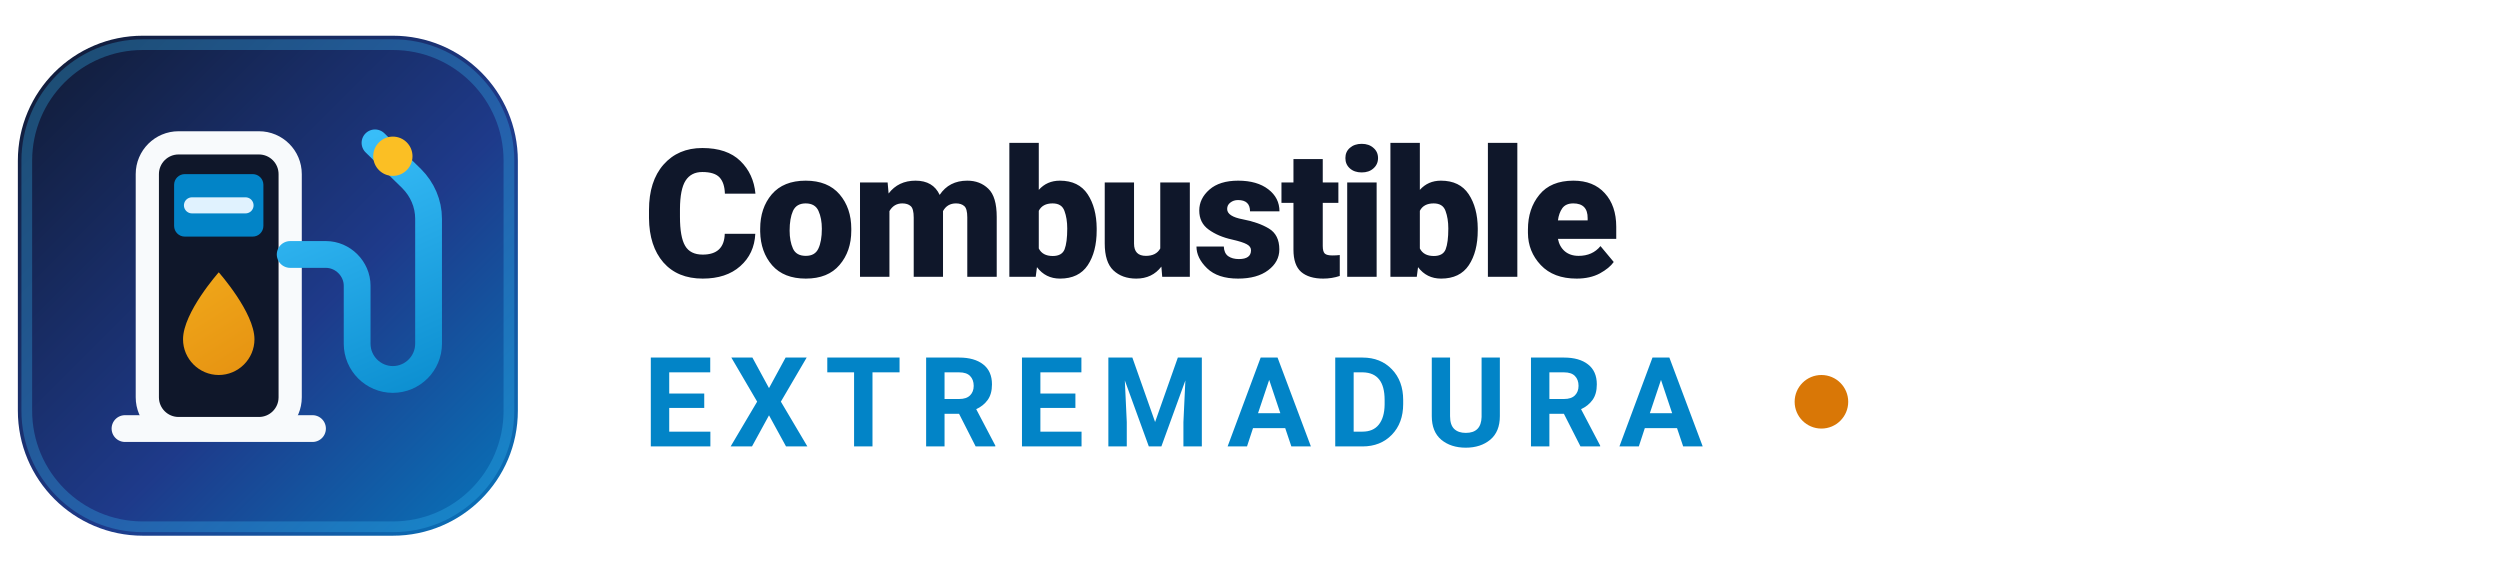
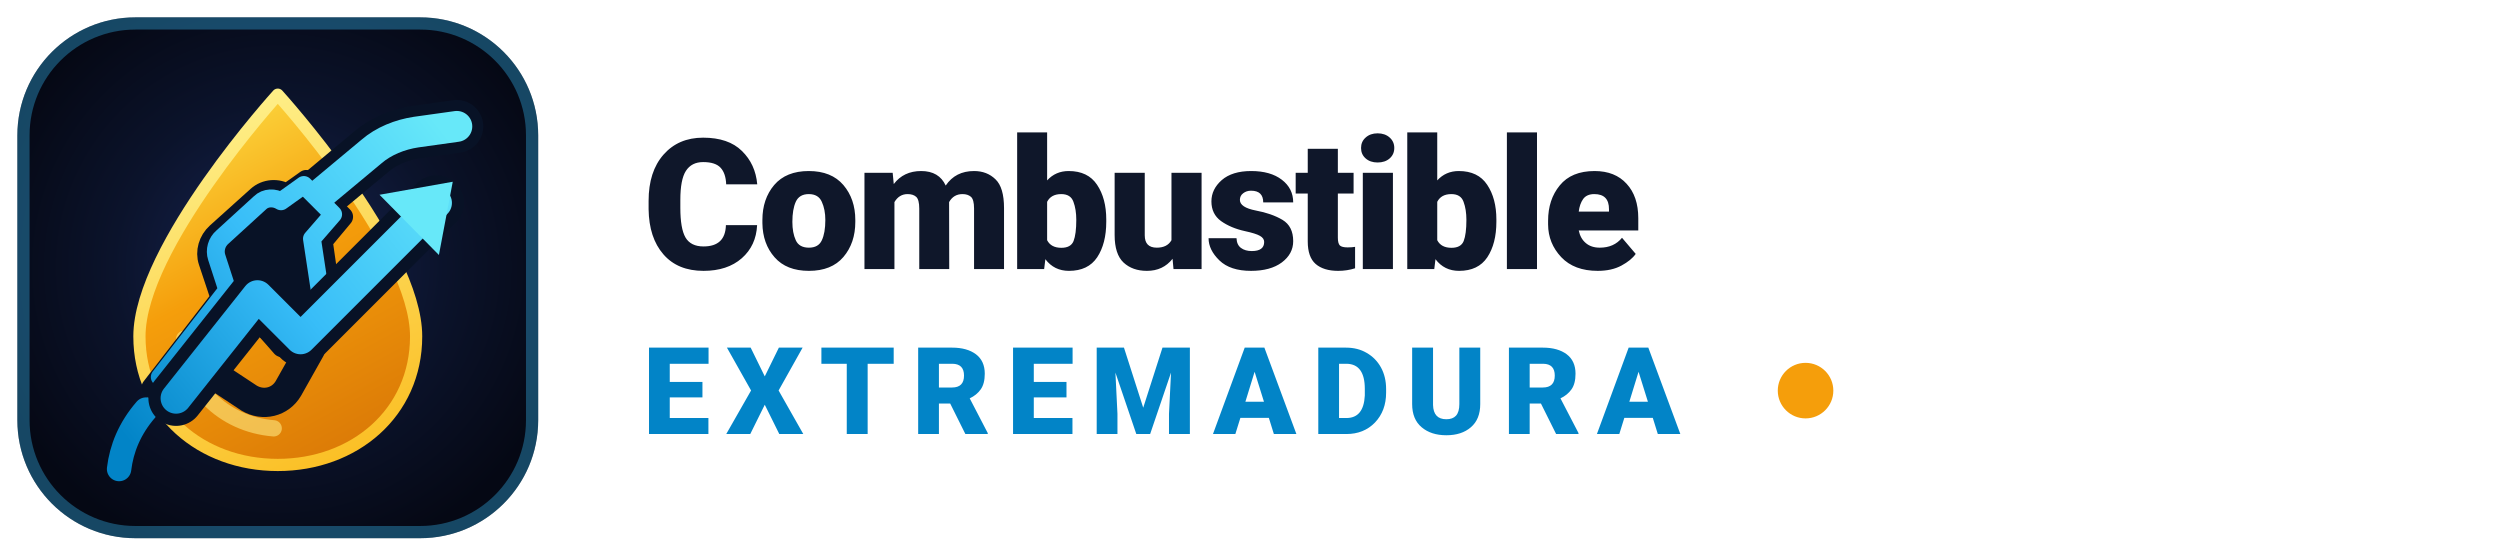
- <svg xmlns="http://www.w3.org/2000/svg" viewBox="0 0 280 64" fill="none" role="img" aria-label="Combustible Extremadura">
+ <svg xmlns="http://www.w3.org/2000/svg" viewBox="0 0 288 64" fill="none" role="img" aria-label="Combustible Extremadura">
  <defs>
-     <linearGradient id="logoBg" x1="0" y1="0" x2="64" y2="64" gradientUnits="userSpaceOnUse">
-       <stop offset="0%" stop-color="#0f172a" />
-       <stop offset="55%" stop-color="#1e3a8a" />
-       <stop offset="100%" stop-color="#0284c7" />
-     </linearGradient>
-     <linearGradient id="logoDrop" x1="20" y1="14" x2="44" y2="52" gradientUnits="userSpaceOnUse">
-       <stop offset="0%" stop-color="#fbbf24" />
+     <radialGradient id="logoBgGlow" cx="50%" cy="48%" r="58%">
+       <stop offset="0%" stop-color="#172554" />
+       <stop offset="55%" stop-color="#0b132b" />
+       <stop offset="100%" stop-color="#050814" />
+     </radialGradient>
+     <linearGradient id="logoAmberDrop" x1="20" y1="10" x2="44" y2="54" gradientUnits="userSpaceOnUse">
+       <stop offset="0%" stop-color="#fde047" />
+       <stop offset="45%" stop-color="#f59e0b" />
      <stop offset="100%" stop-color="#d97706" />
    </linearGradient>
-     <linearGradient id="logoHose" x1="40" y1="16" x2="54" y2="48" gradientUnits="userSpaceOnUse">
-       <stop offset="0%" stop-color="#38bdf8" />
-       <stop offset="100%" stop-color="#0284c7" />
+     <linearGradient id="logoAmberRim" x1="22" y1="12" x2="42" y2="54" gradientUnits="userSpaceOnUse">
+       <stop offset="0%" stop-color="#fef08a" />
+       <stop offset="100%" stop-color="#fbbf24" />
+     </linearGradient>
+     <linearGradient id="logoCyanNeon" x1="12" y1="50" x2="54" y2="16" gradientUnits="userSpaceOnUse">
+       <stop offset="0%" stop-color="#0284c7" />
+       <stop offset="50%" stop-color="#38bdf8" />
+       <stop offset="100%" stop-color="#67e8f9" />
    </linearGradient>
  </defs>
-   <rect x="2" y="4" width="56" height="56" rx="14" fill="url(#logoBg)" />
-   <rect x="3" y="5" width="54" height="54" rx="13" stroke="#38bdf8" stroke-opacity="0.3" stroke-width="1.2" />
-   <path d="M14 48H35" stroke="#f8fafc" stroke-width="3" stroke-linecap="round" />
-   <rect x="16.5" y="16" width="16" height="32" rx="3.5" fill="#0f172a" stroke="#f8fafc" stroke-width="2.6" />
-   <rect x="19.5" y="19.5" width="10" height="7" rx="1.2" fill="#0284c7" />
-   <path d="M21.5 23H27.5" stroke="#e0f2fe" stroke-width="1.8" stroke-linecap="round" />
-   <path d="M24.5 30.5C24.5 30.5 28.5 35 28.5 38C28.5 40.2 26.7 42 24.5 42C22.3 42 20.5 40.2 20.5 38C20.5 35 24.5 30.5 24.5 30.5Z" fill="url(#logoDrop)" />
-   <path d="M32.5 28.5H36.5C38.4 28.5 40 30.1 40 32V38.5C40 40.7 41.8 42.5 44 42.5C46.2 42.5 48 40.7 48 38.5V24.5C48 22.8 47.3 21.2 46.1 20L42 16" stroke="url(#logoHose)" stroke-width="3" stroke-linecap="round" stroke-linejoin="round" />
-   <circle cx="44" cy="17.5" r="2.2" fill="#fbbf24" />
-   <text x="72" y="31" font-family="system-ui, -apple-system, 'Segoe UI', Roboto, sans-serif" font-size="20" font-weight="800" fill="#0f172a" letter-spacing="-0.5">Combustible</text>
-   <text x="72" y="50" font-family="system-ui, -apple-system, 'Segoe UI', Roboto, sans-serif" font-size="14" font-weight="700" fill="#0284c7" letter-spacing="1.8">EXTREMADURA</text>
-   <circle cx="204" cy="45" r="3" fill="#d97706" />
+   <g transform="translate(2, 2) scale(0.9375)">
+     <rect width="64" height="64" rx="14.5" fill="url(#logoBgGlow)" />
+     <rect x="0.75" y="0.75" width="62.5" height="62.5" rx="13.75" stroke="#38bdf8" stroke-opacity="0.35" stroke-width="1.5" />
+     <path d="M32 9.5C32 9.5 49 28.2 49 39.2C49 48.6 41.4 55 32 55C22.6 55 15 48.6 15 39.2C15 28.2 32 9.5 32 9.5Z" fill="url(#logoAmberDrop)" stroke="url(#logoAmberRim)" stroke-width="1.5" stroke-linejoin="round" />
+     <path d="M20.5 39.5C20.5 45.2 25.2 50 31.5 50.5" stroke="#fef08a" stroke-opacity="0.55" stroke-width="2" stroke-linecap="round" />
+     <path d="M16.5 45.5L25 34.5L23.5 30C23.1 28.8 23.5 27.4 24.5 26.5L29.5 22C30.5 21.1 32 21 33.1 21.7L35.5 20L40 24.5L37.5 27.5L38.5 34.5L32.5 40.5L29 36.5L20 48.2Z" fill="#081226" stroke="#081226" stroke-width="2.5" stroke-linejoin="round" />
+     <path d="M23.5 43.5L28.5 46.8C30.2 47.8 32.3 47.3 33.3 45.6L36 40.8" stroke="#081226" stroke-width="3.6" stroke-linecap="round" stroke-linejoin="round" />
+     <path d="M37.5 21.5L43.5 16.5C45 15.2 47 14.4 49 14.1L54 13.4" stroke="#081226" stroke-width="6.5" stroke-linecap="round" />
+     <path d="M37.5 21.5L43.5 16.5C45 15.2 47 14.4 49 14.1L54 13.4" stroke="url(#logoCyanNeon)" stroke-width="3.8" stroke-linecap="round" />
+     <path d="M17.5 44.2L25.8 33.5L24.5 29.5C24.2 28.6 24.5 27.6 25.2 27L29.8 22.8C30.5 22.1 31.6 22.1 32.4 22.6L35.2 20.6L38.8 24.2L36.2 27.2L37.2 33.8" stroke="url(#logoCyanNeon)" stroke-width="2.2" stroke-linecap="round" stroke-linejoin="round" />
+     <path d="M15.8 48.2C13.8 50.5 12.8 53 12.5 55.5" stroke="url(#logoCyanNeon)" stroke-width="3" stroke-linecap="round" />
+     <path d="M19.5 46.8L29.5 34.2L34.8 39.5L51.5 22.8" stroke="#081226" stroke-width="6.8" stroke-linecap="round" stroke-linejoin="round" />
+     <path d="M19.5 46.8L29.5 34.2L34.8 39.5L51.5 22.8" stroke="url(#logoCyanNeon)" stroke-width="3.8" stroke-linecap="round" stroke-linejoin="round" />
+     <path d="M44.5 21.8L53.5 20.2L51.8 29.2Z" fill="#67e8f9" />
+   </g>
+   <text x="74" y="31" font-family="system-ui, -apple-system, 'Segoe UI', Roboto, sans-serif" font-size="21" font-weight="800" fill="#0f172a" letter-spacing="-0.5">Combustible</text>
+   <text x="74" y="50" font-family="system-ui, -apple-system, 'Segoe UI', Roboto, sans-serif" font-size="14" font-weight="800" fill="#0284c7" letter-spacing="1.8">EXTREMADURA</text>
+   <circle cx="208" cy="45" r="3.2" fill="#f59e0b" />
</svg>
